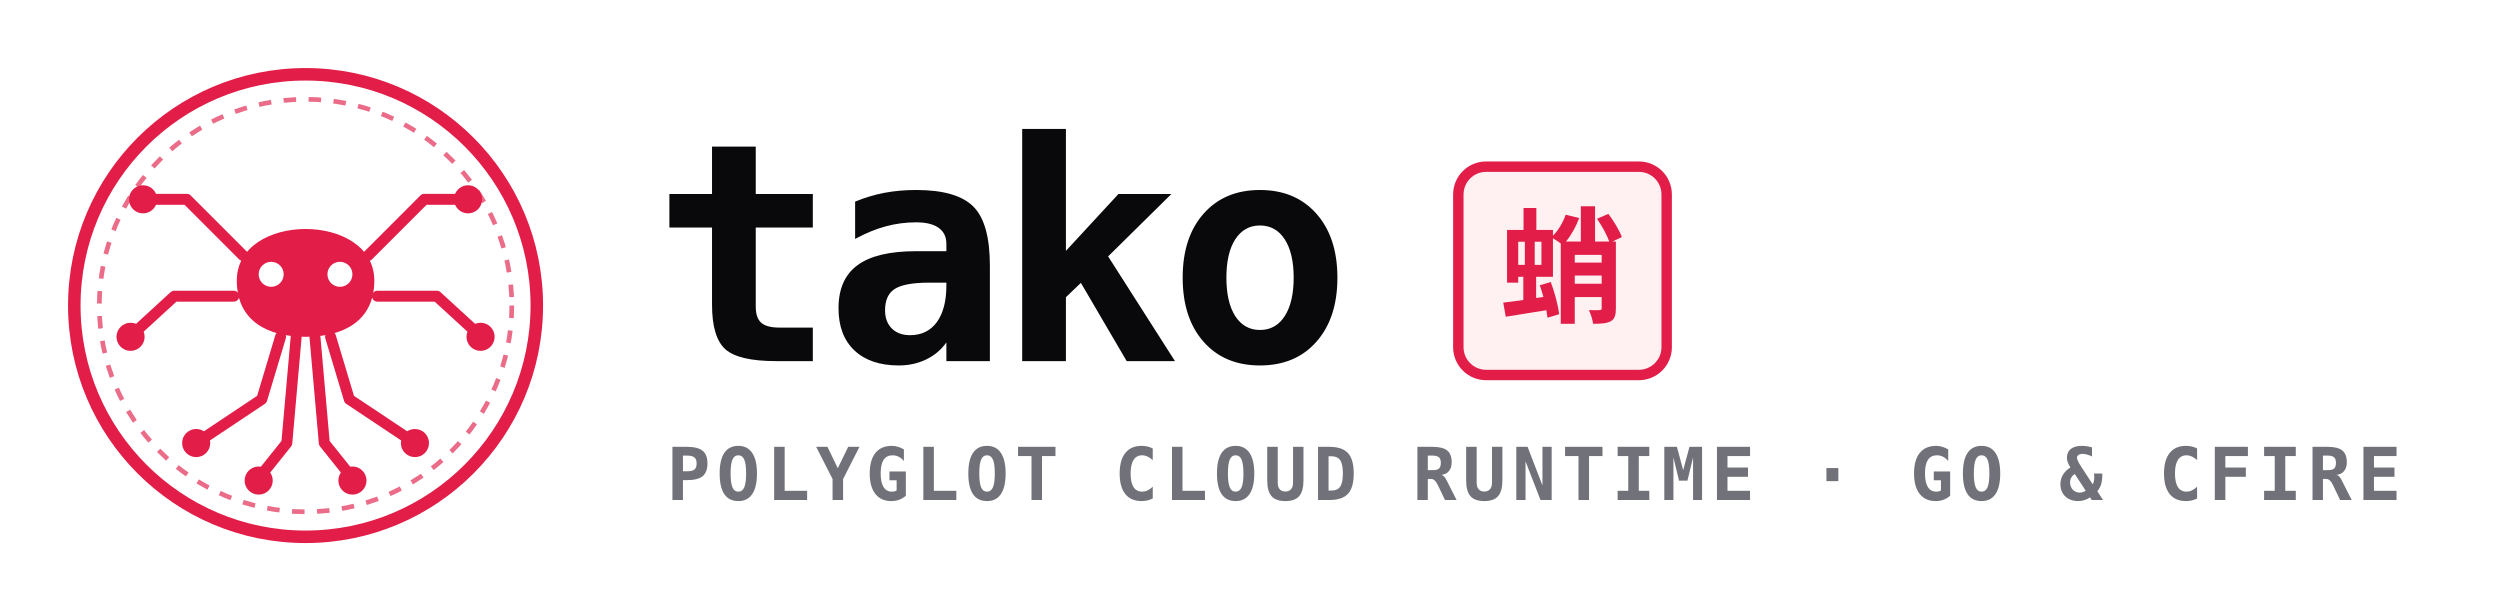
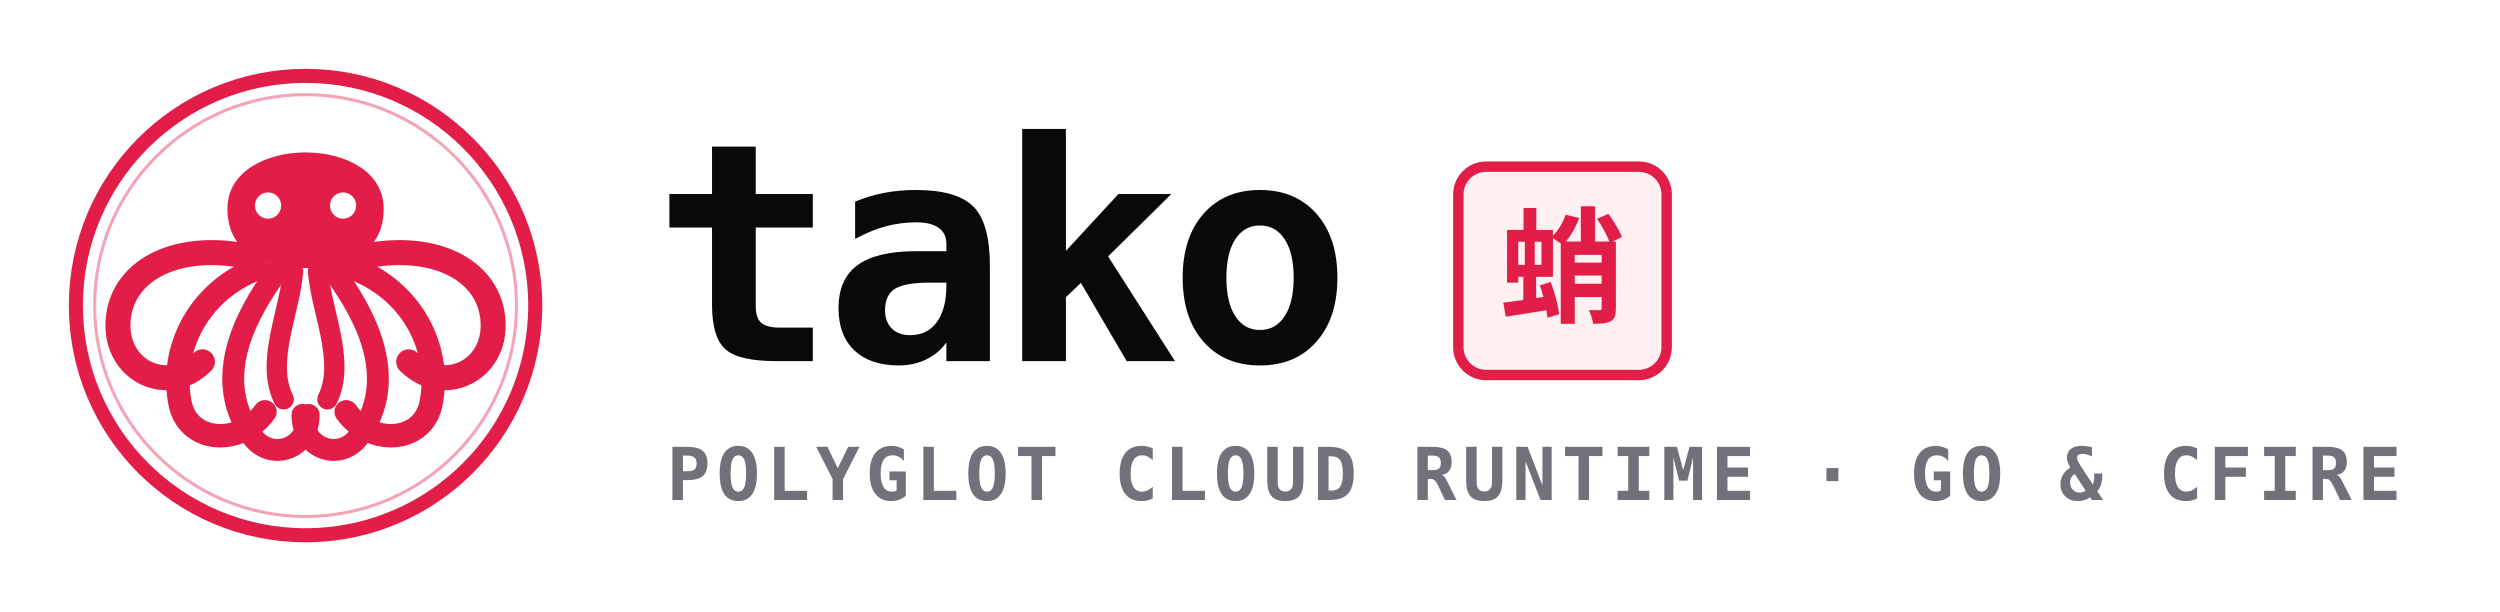
<svg xmlns="http://www.w3.org/2000/svg" viewBox="0 0 360 88" width="360" height="88" fill="none">
  <style>
    .tako-word { font-family: "JetBrains Mono", "Geist Mono", ui-monospace, SFMono-Regular, Menlo, monospace; font-size: 44px; font-weight: 800; letter-spacing: -0.04em; fill: #09090B; }
    .tako-sub { font-family: "JetBrains Mono", "Geist Mono", ui-monospace, SFMono-Regular, Menlo, monospace; font-size: 10.5px; font-weight: 600; letter-spacing: 0.08em; fill: #71717A; }
    .tako-kanji { font-family: "Hiragino Mincho ProN", "YuMincho", "Noto Serif JP", serif; font-size: 18px; font-weight: 700; fill: #E11D48; }
    .hanko-box { fill: #FFF1F2; stroke: #E11D48; stroke-width: 1.5; }
    @media (prefers-color-scheme: dark) {
      .tako-word { fill: #F0F6FC; }
      .tako-sub { fill: #8B949E; }
      .tako-kanji { fill: #F43F5E; }
      .hanko-box { fill: #290D14; stroke: #F43F5E; }
    }
  </style>
  <g transform="translate(8, 8) scale(0.45)">
-     <circle cx="80" cy="80" r="74" stroke="#E11D48" stroke-width="4" />
-     <circle cx="80" cy="80" r="66" stroke="#E11D48" stroke-width="1.5" stroke-dasharray="4 4" opacity="0.65" />
-     <path fill-rule="evenodd" clip-rule="evenodd" d="       M58 72 C58 50, 102 50, 102 72 C102 85, 92 90, 80 90 C68 90, 58 85, 58 72 Z       M69 66 A4 4 0 1 0 69 74 A4 4 0 1 0 69 66 Z       M91 66 A4 4 0 1 0 91 74 A4 4 0 1 0 91 66 Z     " fill="#E11D48" />
-     <path d="M60 64 L42 46 L30 46" stroke="#E11D48" stroke-width="3.5" stroke-linecap="round" stroke-linejoin="round" />
-     <circle cx="28" cy="46" r="4.5" fill="#E11D48" />
-     <path d="M100 64 L118 46 L130 46" stroke="#E11D48" stroke-width="3.5" stroke-linecap="round" stroke-linejoin="round" />
-     <circle cx="132" cy="46" r="4.5" fill="#E11D48" />
-     <path d="M57 77 L38 77 L26 88" stroke="#E11D48" stroke-width="3.5" stroke-linecap="round" stroke-linejoin="round" />
-     <circle cx="24" cy="90" r="4.5" fill="#E11D48" />
-     <path d="M103 77 L122 77 L134 88" stroke="#E11D48" stroke-width="3.5" stroke-linecap="round" stroke-linejoin="round" />
-     <circle cx="136" cy="90" r="4.5" fill="#E11D48" />
-     <path d="M72 90 L66 110 L48 122" stroke="#E11D48" stroke-width="3.5" stroke-linecap="round" stroke-linejoin="round" />
-     <circle cx="45" cy="124" r="4.5" fill="#E11D48" />
-     <path d="M88 90 L94 110 L112 122" stroke="#E11D48" stroke-width="3.5" stroke-linecap="round" stroke-linejoin="round" />
-     <circle cx="115" cy="124" r="4.5" fill="#E11D48" />
-     <path d="M77 90 L74 124 L66 134" stroke="#E11D48" stroke-width="3.5" stroke-linecap="round" stroke-linejoin="round" />
-     <circle cx="65" cy="136" r="4.5" fill="#E11D48" />
-     <path d="M83 90 L86 124 L94 134" stroke="#E11D48" stroke-width="3.5" stroke-linecap="round" stroke-linejoin="round" />
-     <circle cx="95" cy="136" r="4.5" fill="#E11D48" />
+     <circle cx="80" cy="80" r="73.5" stroke="#E11D48" stroke-width="4.5" />
+     <circle cx="80" cy="80" r="67.5" stroke="#E11D48" stroke-width="1" opacity="0.4" />
+     <path fill-rule="evenodd" clip-rule="evenodd" d="       M55 49 C55 25, 105 25, 105 49 C105 62, 95 68, 80 68 C65 68, 55 62, 55 49 Z       M68 43.8 A4.2 4.2 0 1 0 68 52.2 A4.2 4.2 0 1 0 68 43.8 Z       M92 43.8 A4.2 4.2 0 1 0 92 52.2 A4.2 4.2 0 1 0 92 43.8 Z     " fill="#E11D48" />
+     <path d="M60 64 C38 60 21 69 20 85 C19 101 36 109 47 98" stroke="#E11D48" stroke-width="8" stroke-linecap="round" />
+     <path d="M100 64 C122 60 139 69 140 85 C141 101 124 109 113 98" stroke="#E11D48" stroke-width="8" stroke-linecap="round" />
+     <path d="M65 68 C46 75 36 94 40 112 C43 124 59 125 67 114" stroke="#E11D48" stroke-width="7.5" stroke-linecap="round" />
+     <path d="M95 68 C114 75 124 94 120 112 C117 124 101 125 93 114" stroke="#E11D48" stroke-width="7.5" stroke-linecap="round" />
+     <path d="M71 69 C60 84 50 104 63 122 C69 130 81 126 81 115" stroke="#E11D48" stroke-width="7" stroke-linecap="round" />
+     <path d="M89 69 C100 84 110 104 97 122 C91 130 79 126 79 115" stroke="#E11D48" stroke-width="7" stroke-linecap="round" />
+     <path d="M76 69 C75 82 67 98 73 110" stroke="#E11D48" stroke-width="6.5" stroke-linecap="round" />
+     <path d="M84 69 C85 82 93 98 87 110" stroke="#E11D48" stroke-width="6.5" stroke-linecap="round" />
  </g>
  <text x="94" y="52" class="tako-word">tako</text>
  <rect x="210" y="24" width="30" height="30" rx="4" class="hanko-box" />
  <text x="216" y="45" class="tako-kanji">蛸</text>
  <text x="96" y="72" class="tako-sub">POLYGLOT CLOUD RUNTIME · GO &amp; CFIRE</text>
</svg>
